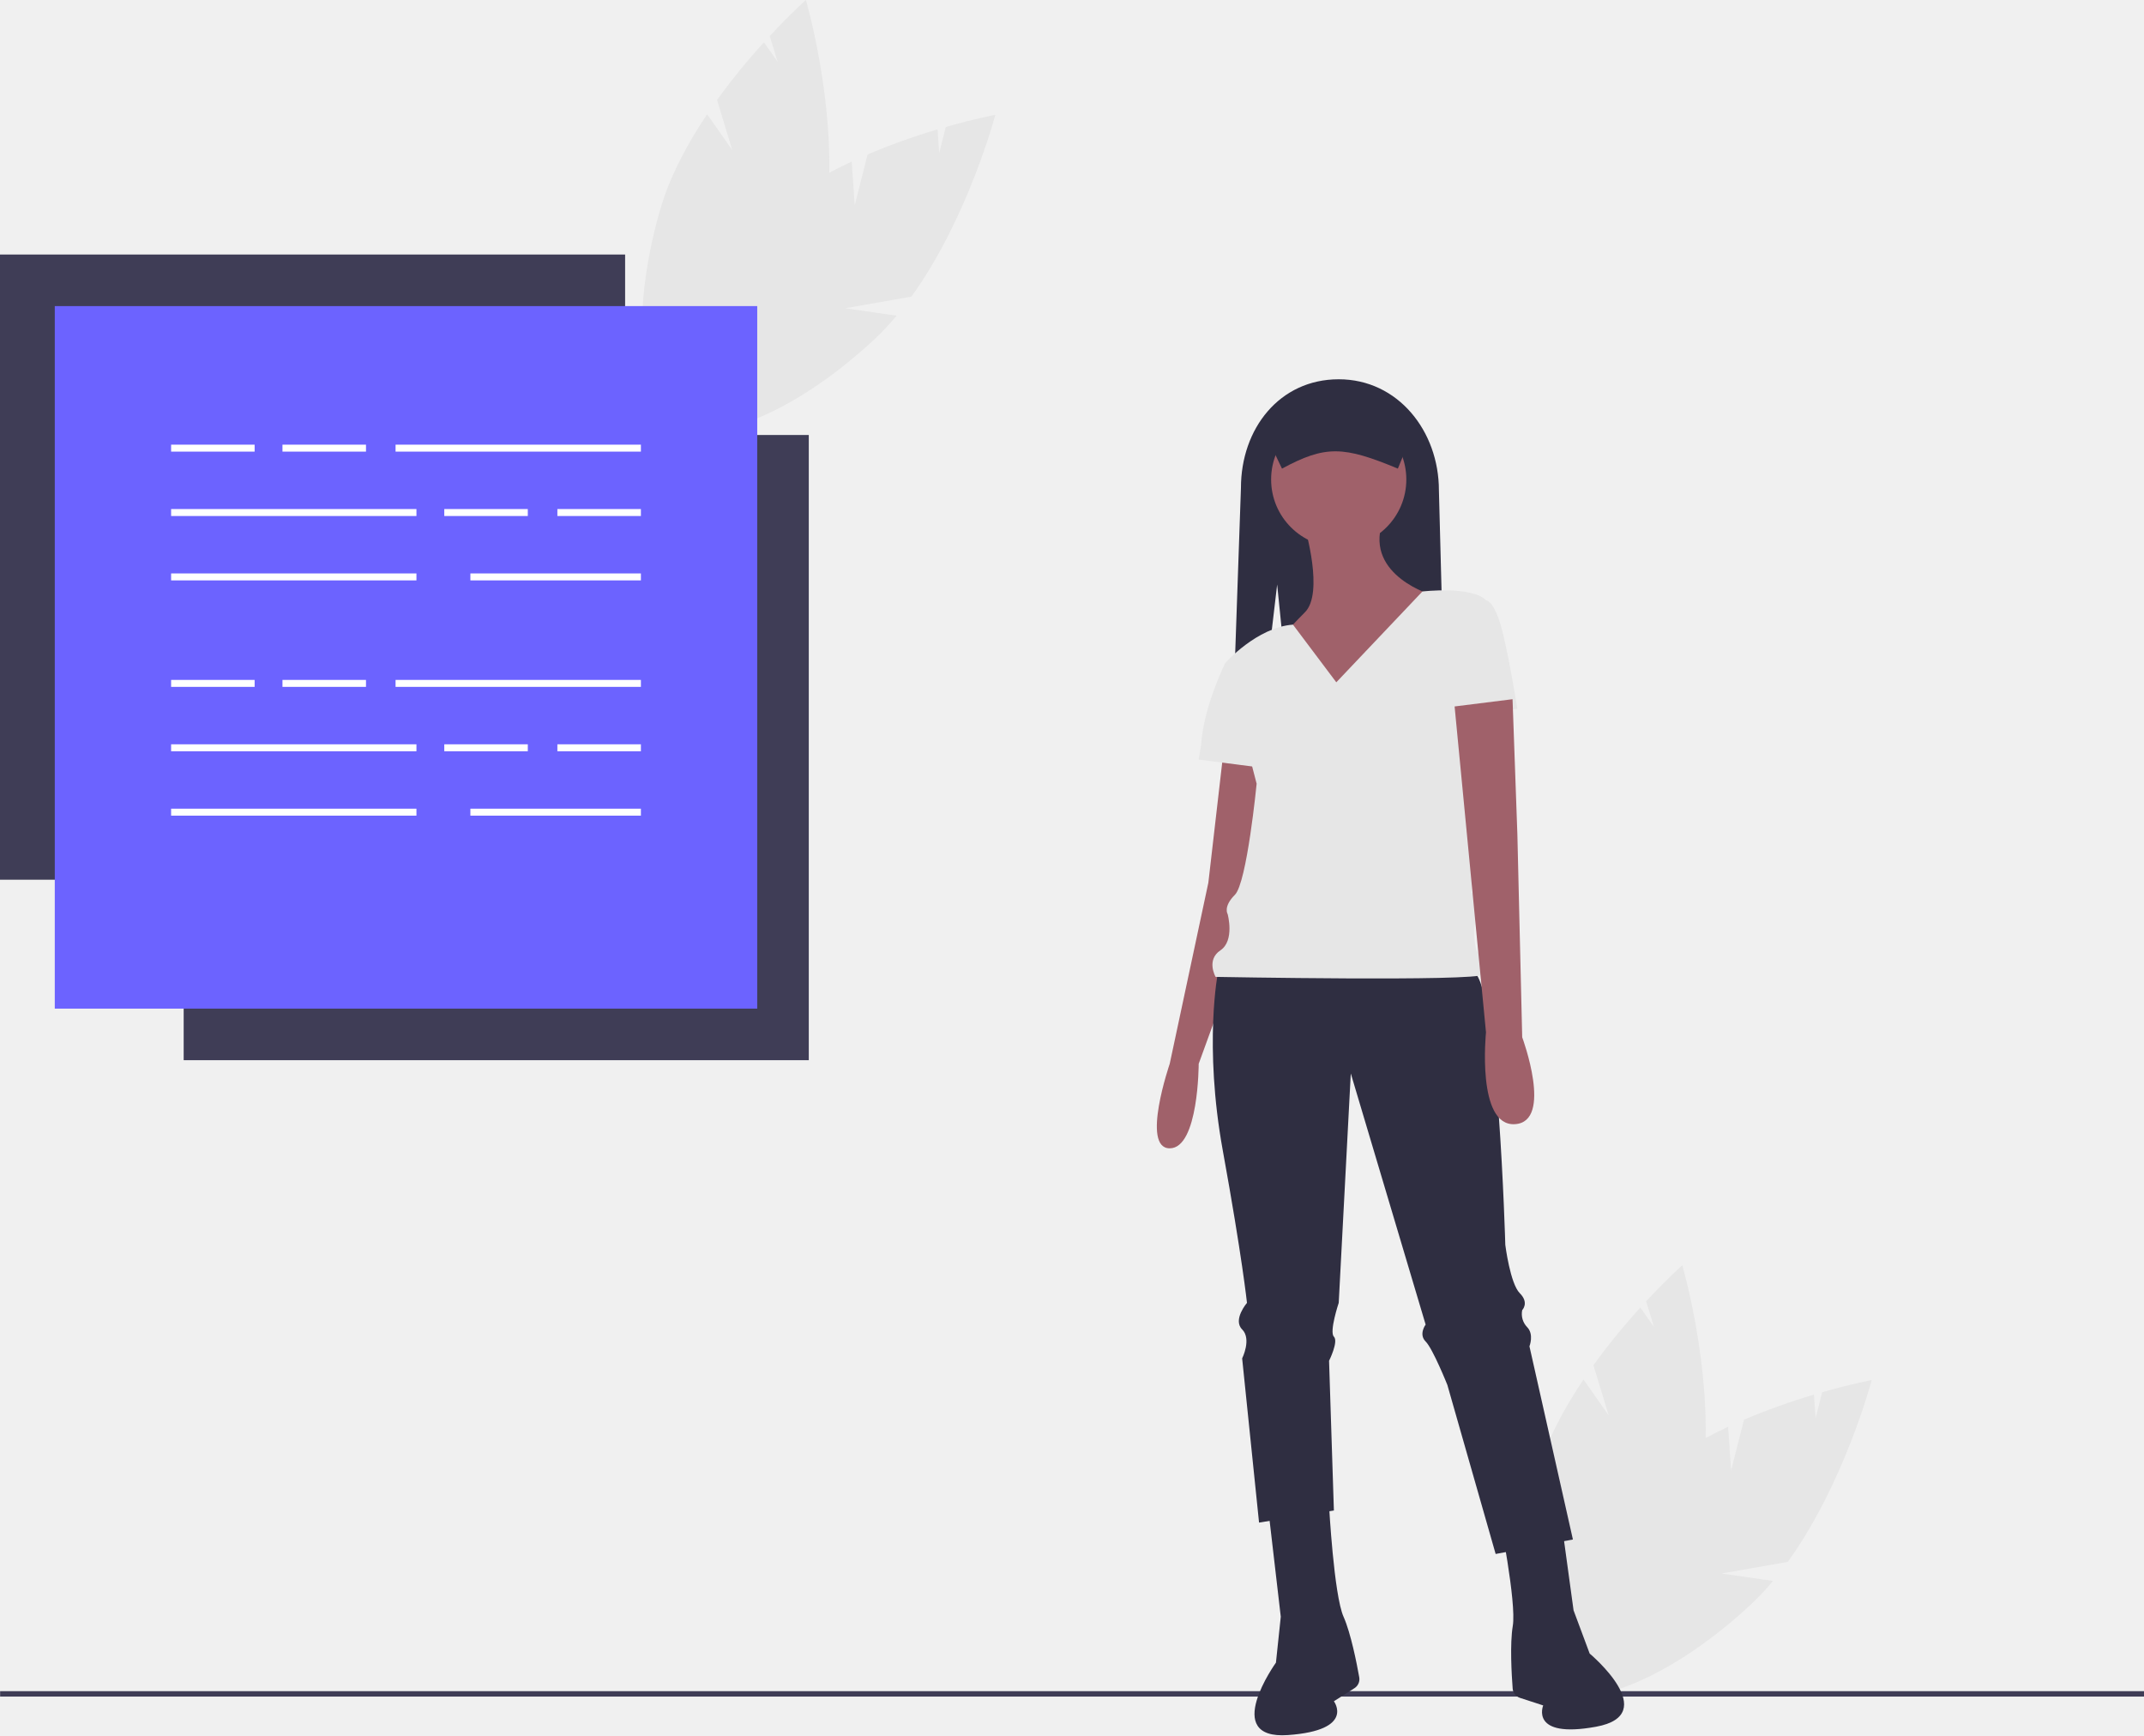
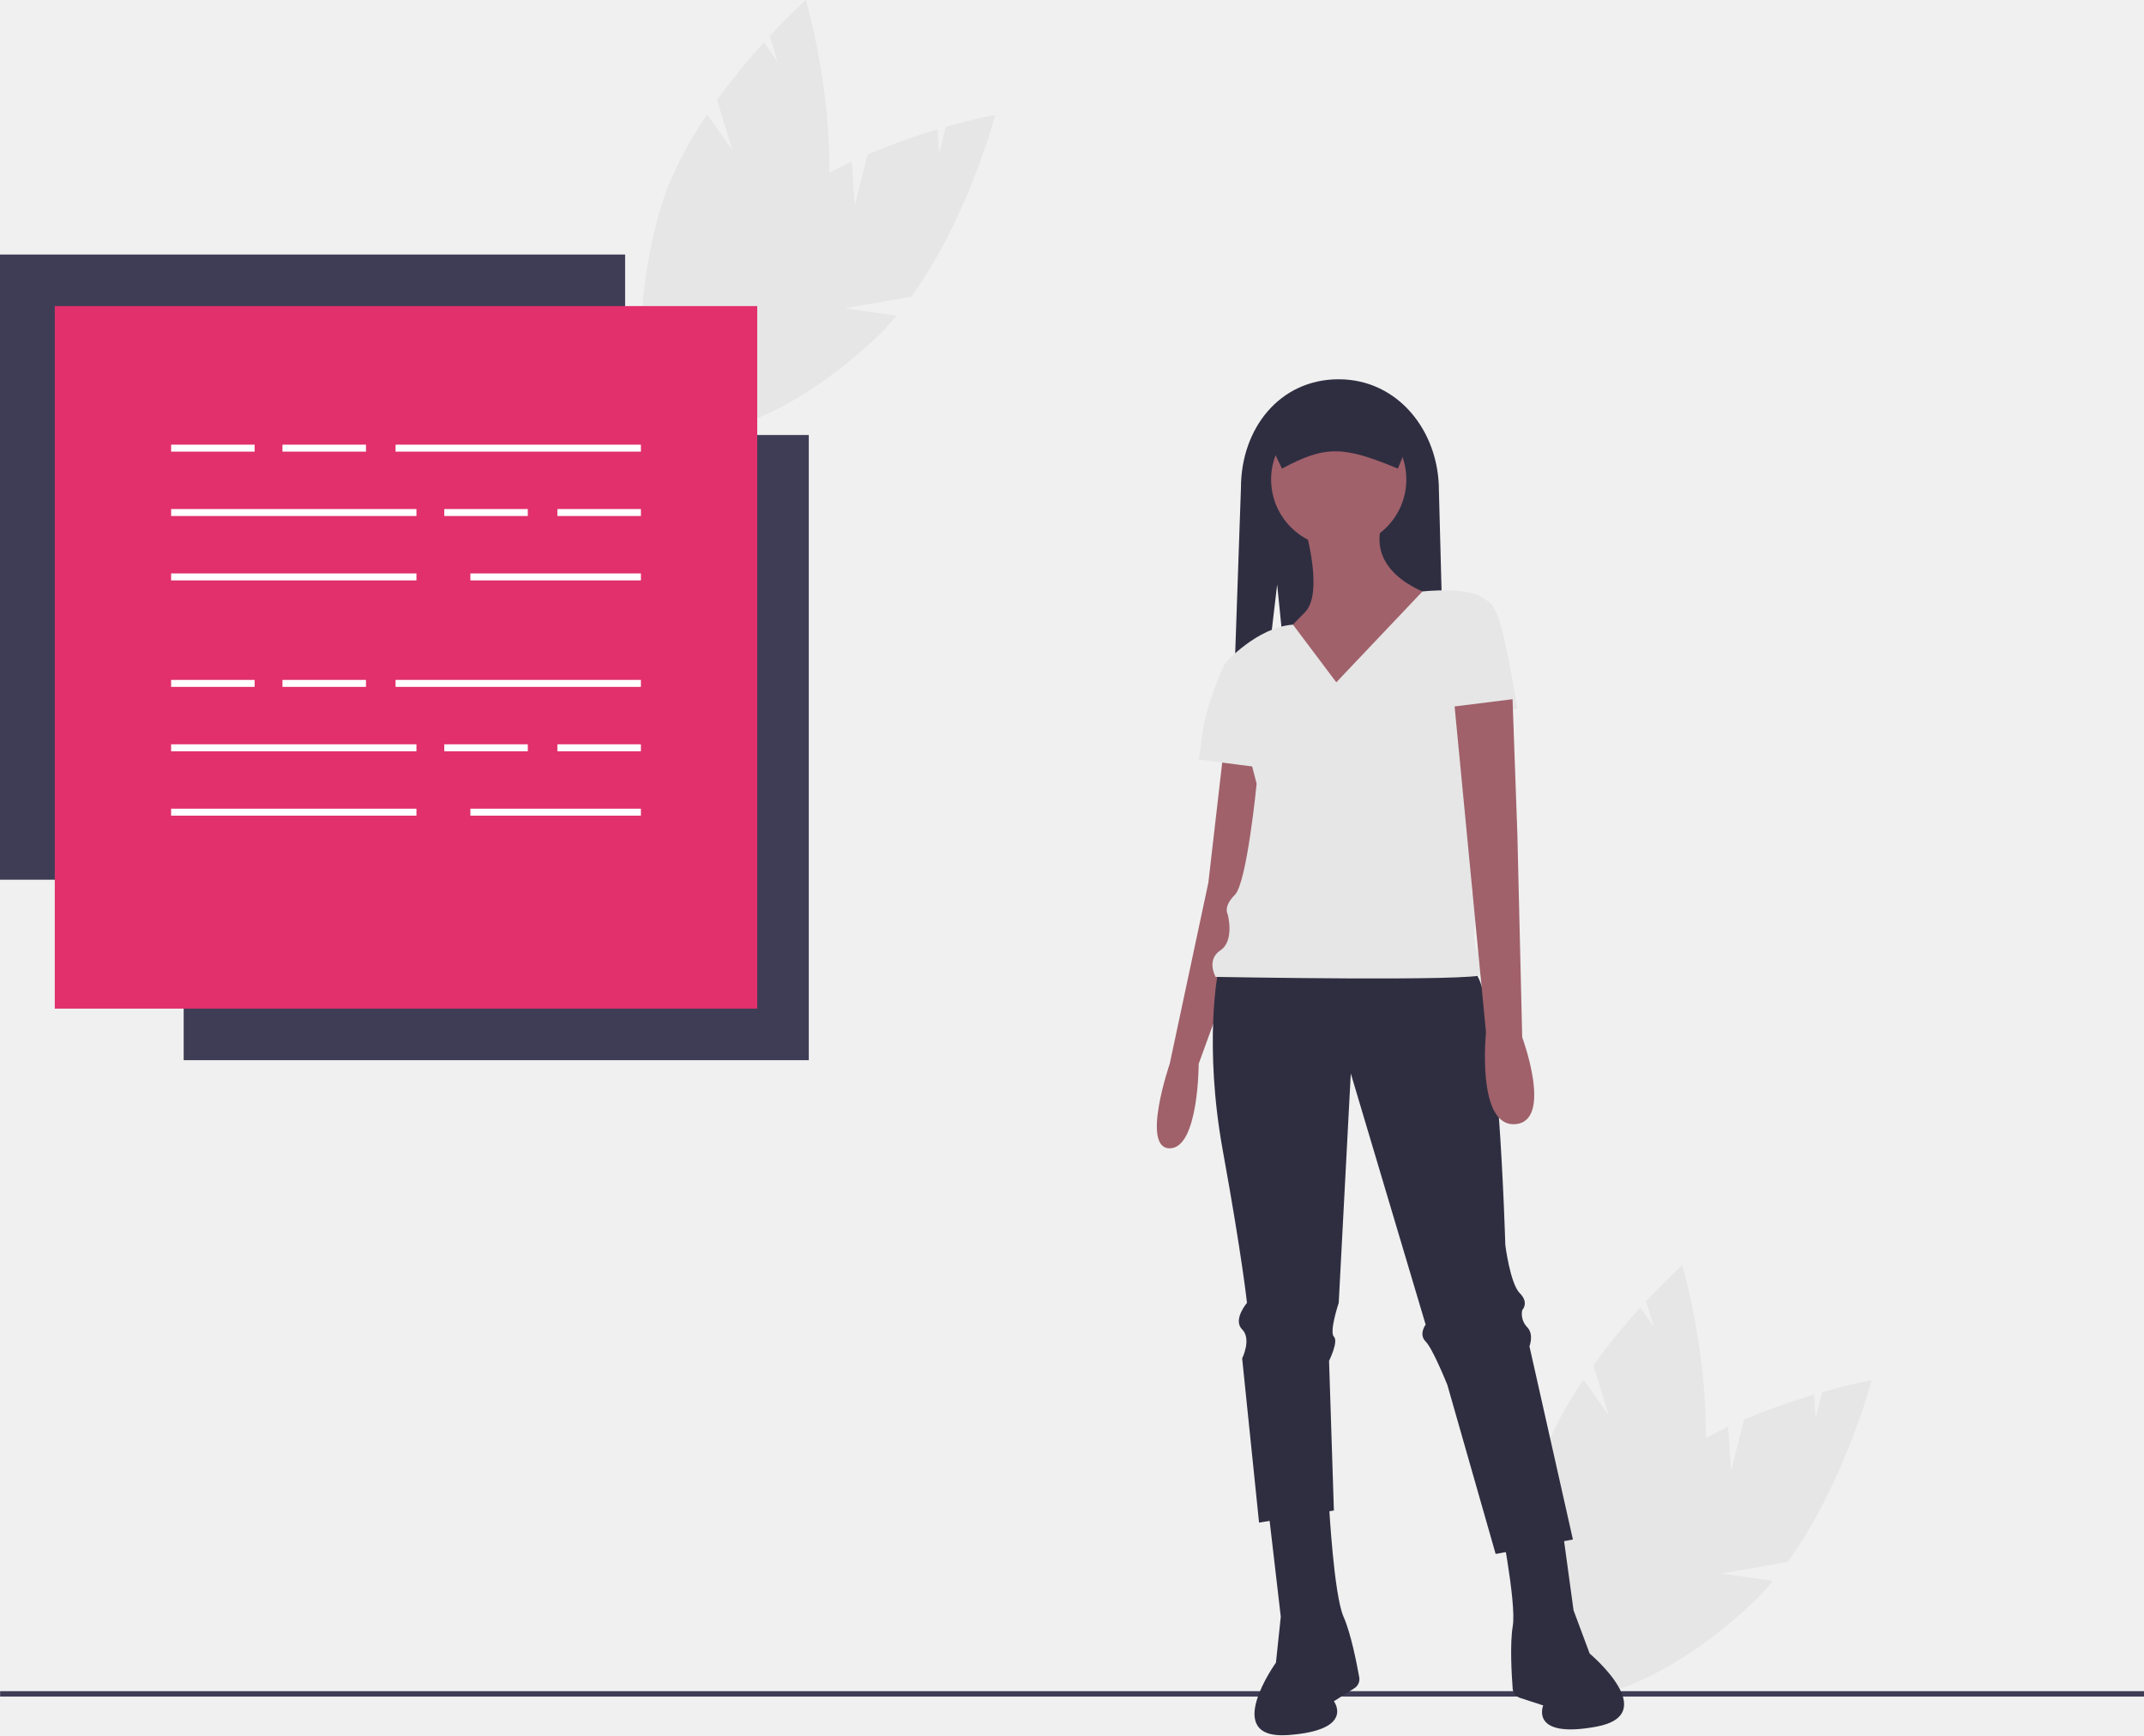
<svg xmlns="http://www.w3.org/2000/svg" id="b094bd64-f959-44d8-bdb5-f2e09395daf0" data-name="Layer 1" width="888.048" height="718.666" viewBox="0 0 888.048 718.666">
  <path d="M510.004,175.668l5.333-21.034a273.133,273.133,0,0,1,28.978-10.396l.673,9.775,2.73-10.77c12.212-3.487,20.52-5.023,20.52-5.023s-11.222,42.674-34.759,75.298L506.053,218.336l21.307,3.072a110.502,110.502,0,0,1-9.531,10.1c-34.24,31.782-72.377,46.364-85.181,32.569s4.573-50.742,38.813-82.524c10.615-9.853,23.949-17.76,37.297-23.982Z" transform="translate(-155.9759 -90.6668)" fill="#e6e6e6" />
  <path d="M459.283,152.825l-6.307-20.763A273.135,273.135,0,0,1,472.408,108.184l5.629,8.02L474.808,105.574c8.652-9.298,14.969-14.907,14.969-14.907s12.452,42.331,9.166,82.426l-20.988,18.301,19.827-8.384a110.504,110.504,0,0,1-2.938,13.573c-12.883,44.906-37.992,77.101-56.084,71.911s-22.314-45.801-9.431-90.706c3.994-13.921,11.322-27.582,19.531-39.809Z" transform="translate(-155.9759 -90.6668)" fill="#e6e6e6" />
  <path d="M873.004,699.668l5.333-21.034a273.133,273.133,0,0,1,28.978-10.396l.673,9.775,2.73-10.77c12.212-3.487,20.52-5.023,20.52-5.023s-11.222,42.674-34.759,75.298L869.053,742.336l21.307,3.072a110.502,110.502,0,0,1-9.531,10.1c-34.24,31.782-72.377,46.364-85.181,32.569s4.573-50.742,38.813-82.524c10.615-9.853,23.949-17.76,37.297-23.982Z" transform="translate(-155.9759 -90.6668)" fill="#e6e6e6" />
  <path d="M822.283,676.825l-6.307-20.763A273.135,273.135,0,0,1,835.408,632.184l5.629,8.02L837.808,629.574c8.652-9.298,14.969-14.907,14.969-14.907s12.452,42.331,9.166,82.426l-20.988,18.301,19.827-8.384a110.504,110.504,0,0,1-2.938,13.573c-12.883,44.906-37.992,77.101-56.084,71.911s-22.314-45.801-9.431-90.706c3.994-13.921,11.322-27.582,19.531-39.809Z" transform="translate(-155.9759 -90.6668)" fill="#e6e6e6" />
  <rect x="0.048" y="700.396" width="888" height="2.241" fill="#3f3d56" />
  <path d="M684.976,332.743l7.584,75h62.416l-3-114c0-24.538-16.963-46-41.5-46s-40.5,20.462-40.5,45l-4,115h10.176Z" transform="translate(-155.9759 -90.6668)" fill="#2f2e41" />
  <path d="M662.476,404.243l-6,52-16,75s-12,35,0,35,12-35,12-35l16-44,11-81Z" transform="translate(-155.9759 -90.6668)" fill="#a0616a" />
  <path d="M660.476,493.243s-6,30,2,74,10,63,10,63-6,7-2,11,0,12,0,12l7,68,31-5-2-62s4-8,2-10,2-14,2-14l5-95,31,104s-3,4,0,7,9,18,9,18l20,70,32-6-18-80s2-5-1-8a7.833,7.833,0,0,1-2-7s3-3-1-7-6-20-6-20-3-107-13-113S660.476,493.243,660.476,493.243Z" transform="translate(-155.9759 -90.6668)" fill="#2f2e41" />
  <path d="M681.476,717.243l5,43-2,19s-23,32,5,30,19-14,19-14l8.523-5.424a4.41,4.41,0,0,0,1.979-4.495c-1.011-5.679-3.469-18.256-6.503-25.081-4-9-6-46-6-46Z" transform="translate(-155.9759 -90.6668)" fill="#2f2e41" />
  <path d="M801.875,714.701l5.874,42.889,6.672,17.902s30.249,25.259,2.634,30.3-21.889-8.823-21.889-8.823l-9.606-3.129a4.41,4.41,0,0,1-3.037-3.86c-.436-5.752-1.19-18.544.047-25.91,1.631-9.713-5.653-46.044-5.653-46.044Z" transform="translate(-155.9759 -90.6668)" fill="#2f2e41" />
  <circle cx="554.5" cy="198.576" r="28" fill="#a0616a" />
  <path d="M696.476,309.243s8,27,0,35-10,11-10,11l23,31,40-49s-28-8-21-30Z" transform="translate(-155.9759 -90.6668)" fill="#a0616a" />
  <path d="M709.476,373.243l35.676-37.619s20.324-2.381,26.324,3.619l-6,121s4,3,2,10a28.569,28.569,0,0,0,0,14s6,7,3,10-111,1-111,1-4-7,2-11,3-15,3-15-2-3,3-8,9-46,9-46l-13-50S676.562,350.473,691.519,349.358Z" transform="translate(-155.9759 -90.6668)" fill="#e6e6e6" />
  <path d="M758.476,339.243h13s3,0,6,10,7,35,7,35l-28,3Z" transform="translate(-155.9759 -90.6668)" fill="#e6e6e6" />
  <path d="M782.476,380.243l2,56,2,84s13,35-3,36-12-38-12-38l-13-135Z" transform="translate(-155.9759 -90.6668)" fill="#a0616a" />
  <path d="M667.476,366.243l-4-1s-9,18-10,34l-1,6,31,4Z" transform="translate(-155.9759 -90.6668)" fill="#e6e6e6" />
  <path d="M686.976,284.743c18.084-9.75,25.513-9.337,48,0l6-14.618a10.394,10.394,0,0,0-10.382-10.382H690.358a10.394,10.394,0,0,0-10.382,10.382Z" transform="translate(-155.9759 -90.6668)" fill="#2f2e41" />
  <polygon points="41.375 146.786 258.924 146.786 258.924 105.411 0 105.411 0 364.335 41.375 364.335 41.375 146.786" fill="#3f3d56" />
  <polygon points="293.625 397.702 76.076 397.702 76.076 439.076 335 439.076 335 180.152 293.625 180.152 293.625 397.702" fill="#3f3d56" />
-   <rect x="22.689" y="126.766" width="290.956" height="290.956" fill="#6c63ff" />
+   <rect x="22.689" y="126.766" width="290.956" height="290.956" fill="#e1306c" />
  <rect x="70.873" y="184.156" width="34.594" height="2.883" fill="#fff" />
  <rect x="116.998" y="184.156" width="34.594" height="2.883" fill="#fff" />
  <rect x="184.023" y="210.822" width="34.594" height="2.883" fill="#fff" />
  <rect x="230.868" y="210.822" width="34.594" height="2.883" fill="#fff" />
  <rect x="163.843" y="184.156" width="101.619" height="2.883" fill="#fff" />
  <rect x="70.873" y="210.822" width="101.619" height="2.883" fill="#fff" />
  <rect x="70.873" y="237.488" width="101.619" height="2.883" fill="#fff" />
  <rect x="194.833" y="237.488" width="70.629" height="2.883" fill="#fff" />
  <rect x="70.873" y="281.586" width="34.594" height="2.883" fill="#fff" />
  <rect x="116.998" y="281.586" width="34.594" height="2.883" fill="#fff" />
  <rect x="184.023" y="308.252" width="34.594" height="2.883" fill="#fff" />
  <rect x="230.868" y="308.252" width="34.594" height="2.883" fill="#fff" />
  <rect x="163.843" y="281.586" width="101.619" height="2.883" fill="#fff" />
  <rect x="70.873" y="308.252" width="101.619" height="2.883" fill="#fff" />
  <rect x="70.873" y="334.918" width="101.619" height="2.883" fill="#fff" />
  <rect x="194.833" y="334.918" width="70.629" height="2.883" fill="#fff" />
</svg>
